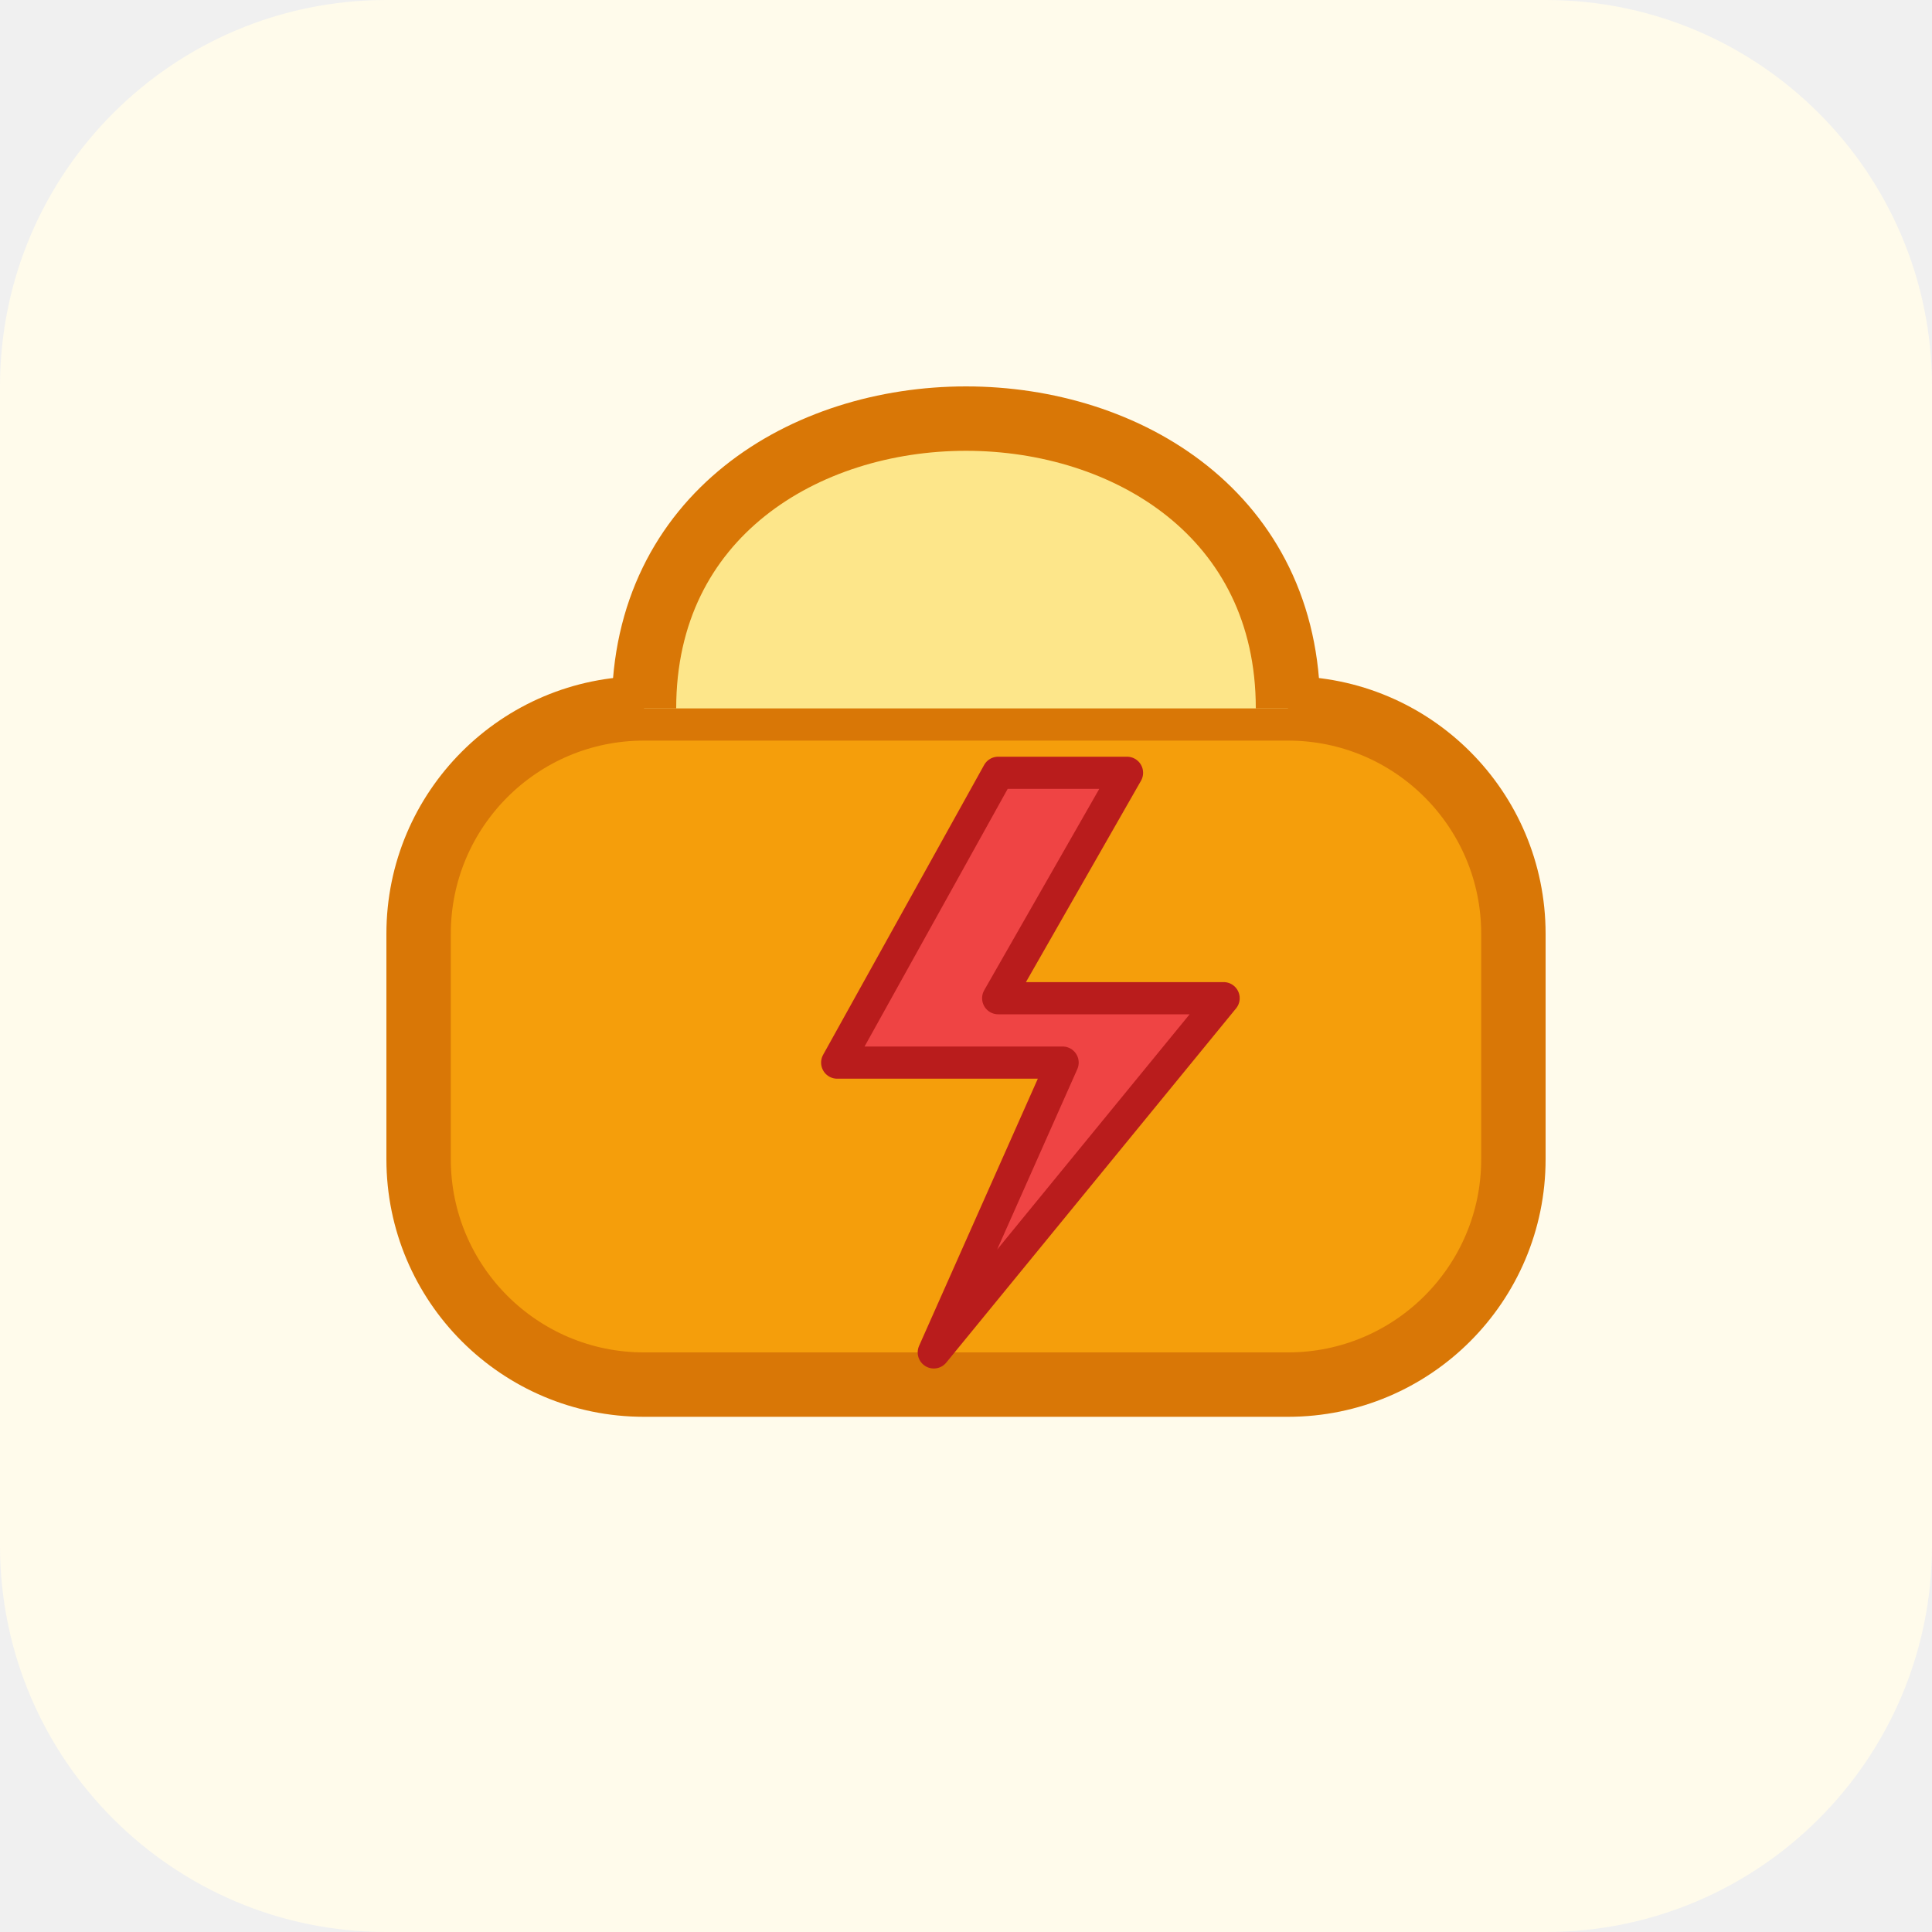
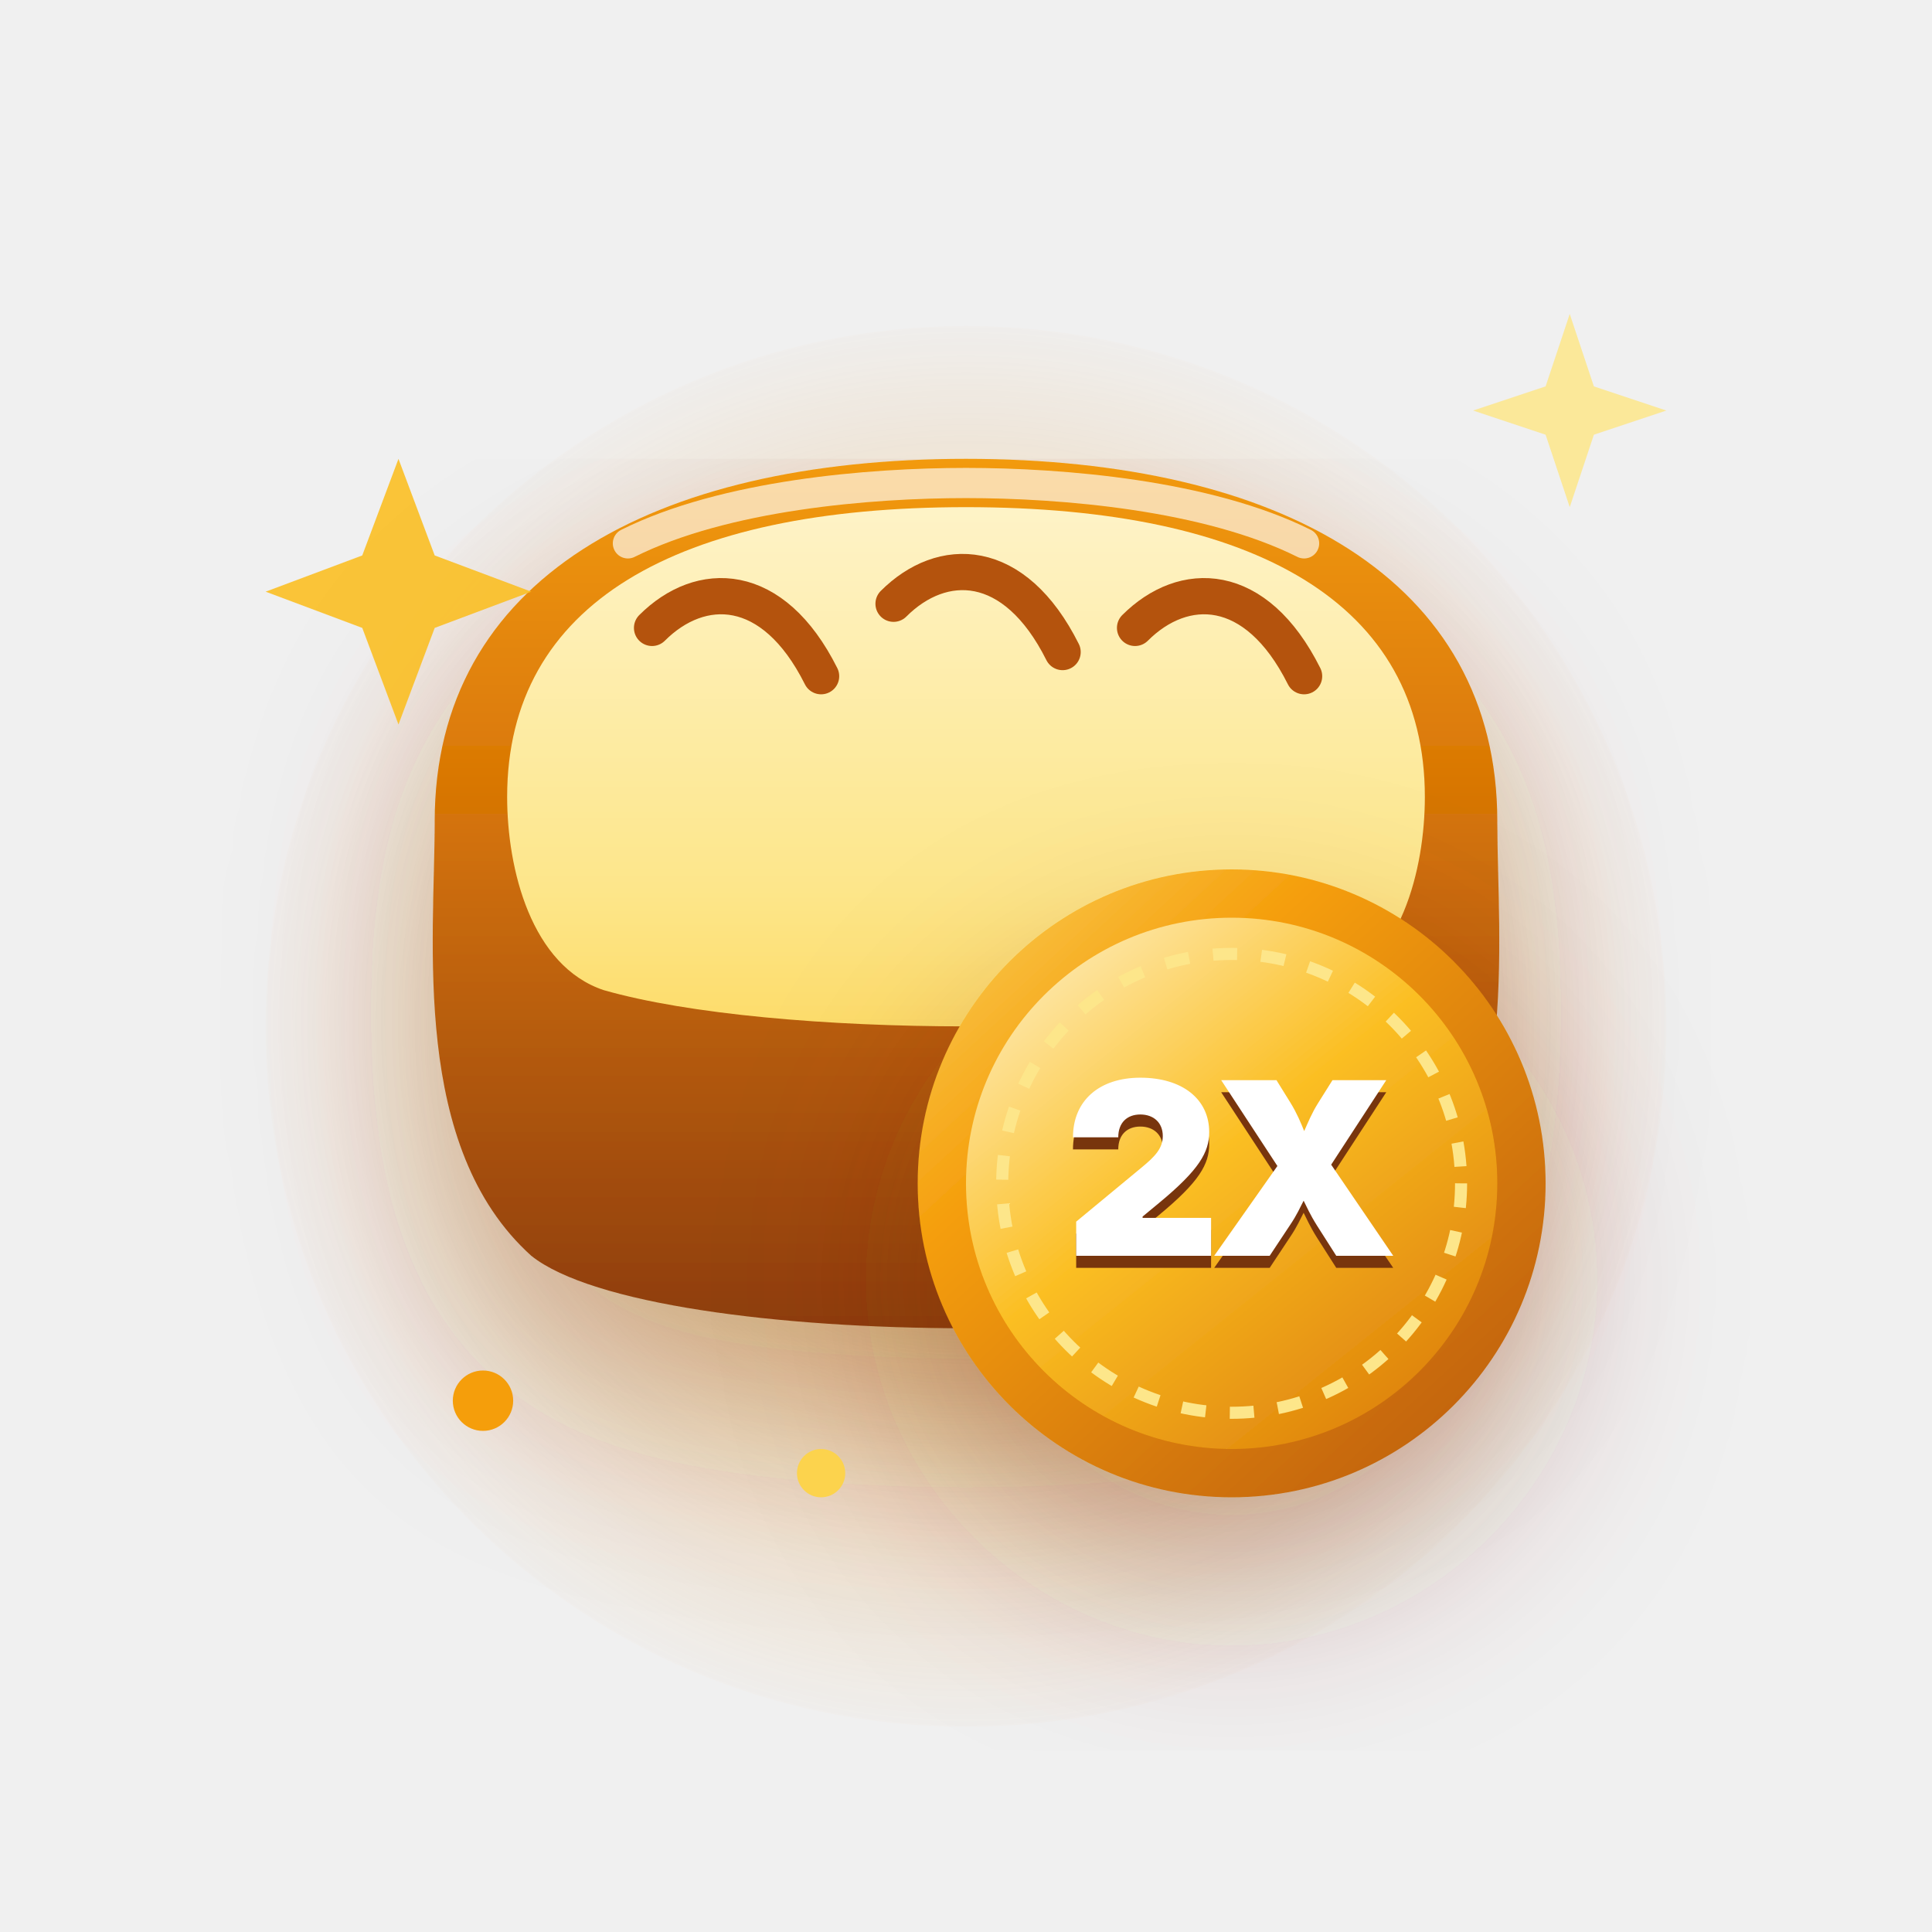
- <svg xmlns="http://www.w3.org/2000/svg" viewBox="0 0 120 120" fill="none">
-   <rect width="120" height="120" rx="24" fill="#FFFBEB" />
-   <rect x="26" y="44" width="68" height="42" rx="14" fill="#F59E0B" stroke="#D97706" stroke-width="4" />
-   <path d="M40 44C40 32 50 26 60 26C70 26 80 32 80 44" fill="#FDE68A" stroke="#D97706" stroke-width="4" />
-   <path d="M62 48L52 66H66L58 84L76 62H62L70 48H62Z" fill="#EF4444" stroke="#B91C1C" stroke-width="2" stroke-linejoin="round" />
+ <svg xmlns="http://www.w3.org/2000/svg" viewBox="0 0 160 160" fill="none">
+   <defs>
+     <radialGradient id="db-aura" cx="80" cy="85" r="60" gradientUnits="userSpaceOnUse">
+       <stop offset="0%" stop-color="#FDE68A" stop-opacity="0.7" />
+       <stop offset="60%" stop-color="#F59E0B" stop-opacity="0.2" />
+       <stop offset="100%" stop-color="#D97706" stop-opacity="0" />
+     </radialGradient>
+     <linearGradient id="db-crust" x1="80" y1="35" x2="80" y2="120" gradientUnits="userSpaceOnUse">
+       <stop offset="0%" stop-color="#F59E0B" />
+       <stop offset="35%" stop-color="#D97706" />
+       <stop offset="85%" stop-color="#92400E" />
+       <stop offset="100%" stop-color="#78350F" />
+     </linearGradient>
+     <linearGradient id="db-inner" x1="80" y1="42" x2="80" y2="95" gradientUnits="userSpaceOnUse">
+       <stop offset="0%" stop-color="#FEF3C7" />
+       <stop offset="60%" stop-color="#FDE68A" />
+       <stop offset="100%" stop-color="#FCD34D" />
+     </linearGradient>
+     <linearGradient id="db-coin-rim" x1="60" y1="70" x2="120" y2="135" gradientUnits="userSpaceOnUse">
+       <stop offset="0%" stop-color="#FEF08A" />
+       <stop offset="40%" stop-color="#F59E0B" />
+       <stop offset="100%" stop-color="#B45309" />
+     </linearGradient>
+     <linearGradient id="db-coin-face" x1="75" y1="75" x2="115" y2="125" gradientUnits="userSpaceOnUse">
+       <stop offset="0%" stop-color="#FFFBEB" />
+       <stop offset="50%" stop-color="#FBBF24" />
+       <stop offset="100%" stop-color="#D97706" />
+     </linearGradient>
+     <filter id="db-shadow" x="15" y="30" width="130" height="115" filterUnits="userSpaceOnUse">
+       <feDropShadow dx="0" dy="8" stdDeviation="8" flood-color="#78350F" flood-opacity="0.3" />
+     </filter>
+   </defs>
+   <circle cx="80" cy="85" r="58" fill="url(#db-aura)" />
+   <g filter="url(#db-shadow)">
+     <path d="M36 68C36 48 54 38 80 38C106 38 124 48 124 68C124 78 126 95 116 104C106 112 54 112 44 104C34 95 36 78 36 68Z" fill="url(#db-crust)" />
+     <path d="M42 66C42 50 56 42 80 42C104 42 118 50 118 66C118 72 116 80 110 82C96 86 64 86 50 82C44 80 42 72 42 66Z" fill="url(#db-inner)" />
+     <path d="M54 52C58 48 64 48 68 56" stroke="#B45309" stroke-width="3" stroke-linecap="round" />
+     <path d="M74 50C78 46 84 46 88 54" stroke="#B45309" stroke-width="3" stroke-linecap="round" />
+     <path d="M94 52C98 48 104 48 108 56" stroke="#B45309" stroke-width="3" stroke-linecap="round" />
+     <path d="M52 45C60 41 72 40 80 40C88 40 100 41 108 45" stroke="#FFFFFF" stroke-width="2.5" stroke-linecap="round" opacity="0.65" />
+   </g>
+   <g filter="url(#db-shadow)">
+     <circle cx="102" cy="98" r="26" fill="url(#db-coin-rim)" />
+     <circle cx="102" cy="98" r="22" fill="url(#db-coin-face)" />
+     <circle cx="102" cy="98" r="19" stroke="#FDE68A" stroke-width="1" stroke-dasharray="2 2" />
+     <text x="102" y="105" text-anchor="middle" font-family="'Outfit', 'Inter', system-ui, sans-serif" font-weight="900" font-size="20" fill="#78350F" letter-spacing="-1">2X</text>
+     <text x="102" y="104" text-anchor="middle" font-family="'Outfit', 'Inter', system-ui, sans-serif" font-weight="900" font-size="20" fill="#FFFFFF" letter-spacing="-1">2X</text>
+   </g>
+   <path d="M30 46L33 38L36 46L44 49L36 52L33 60L30 52L22 49Z" fill="#FBBF24" opacity="0.9" />
+   <path d="M128 32L130 26L132 32L138 34L132 36L130 42L128 36L122 34Z" fill="#FDE68A" opacity="0.85" />
+   <circle cx="40" cy="116" r="2.5" fill="#F59E0B" />
+   <circle cx="68" cy="122" r="2" fill="#FCD34D" />
</svg>
